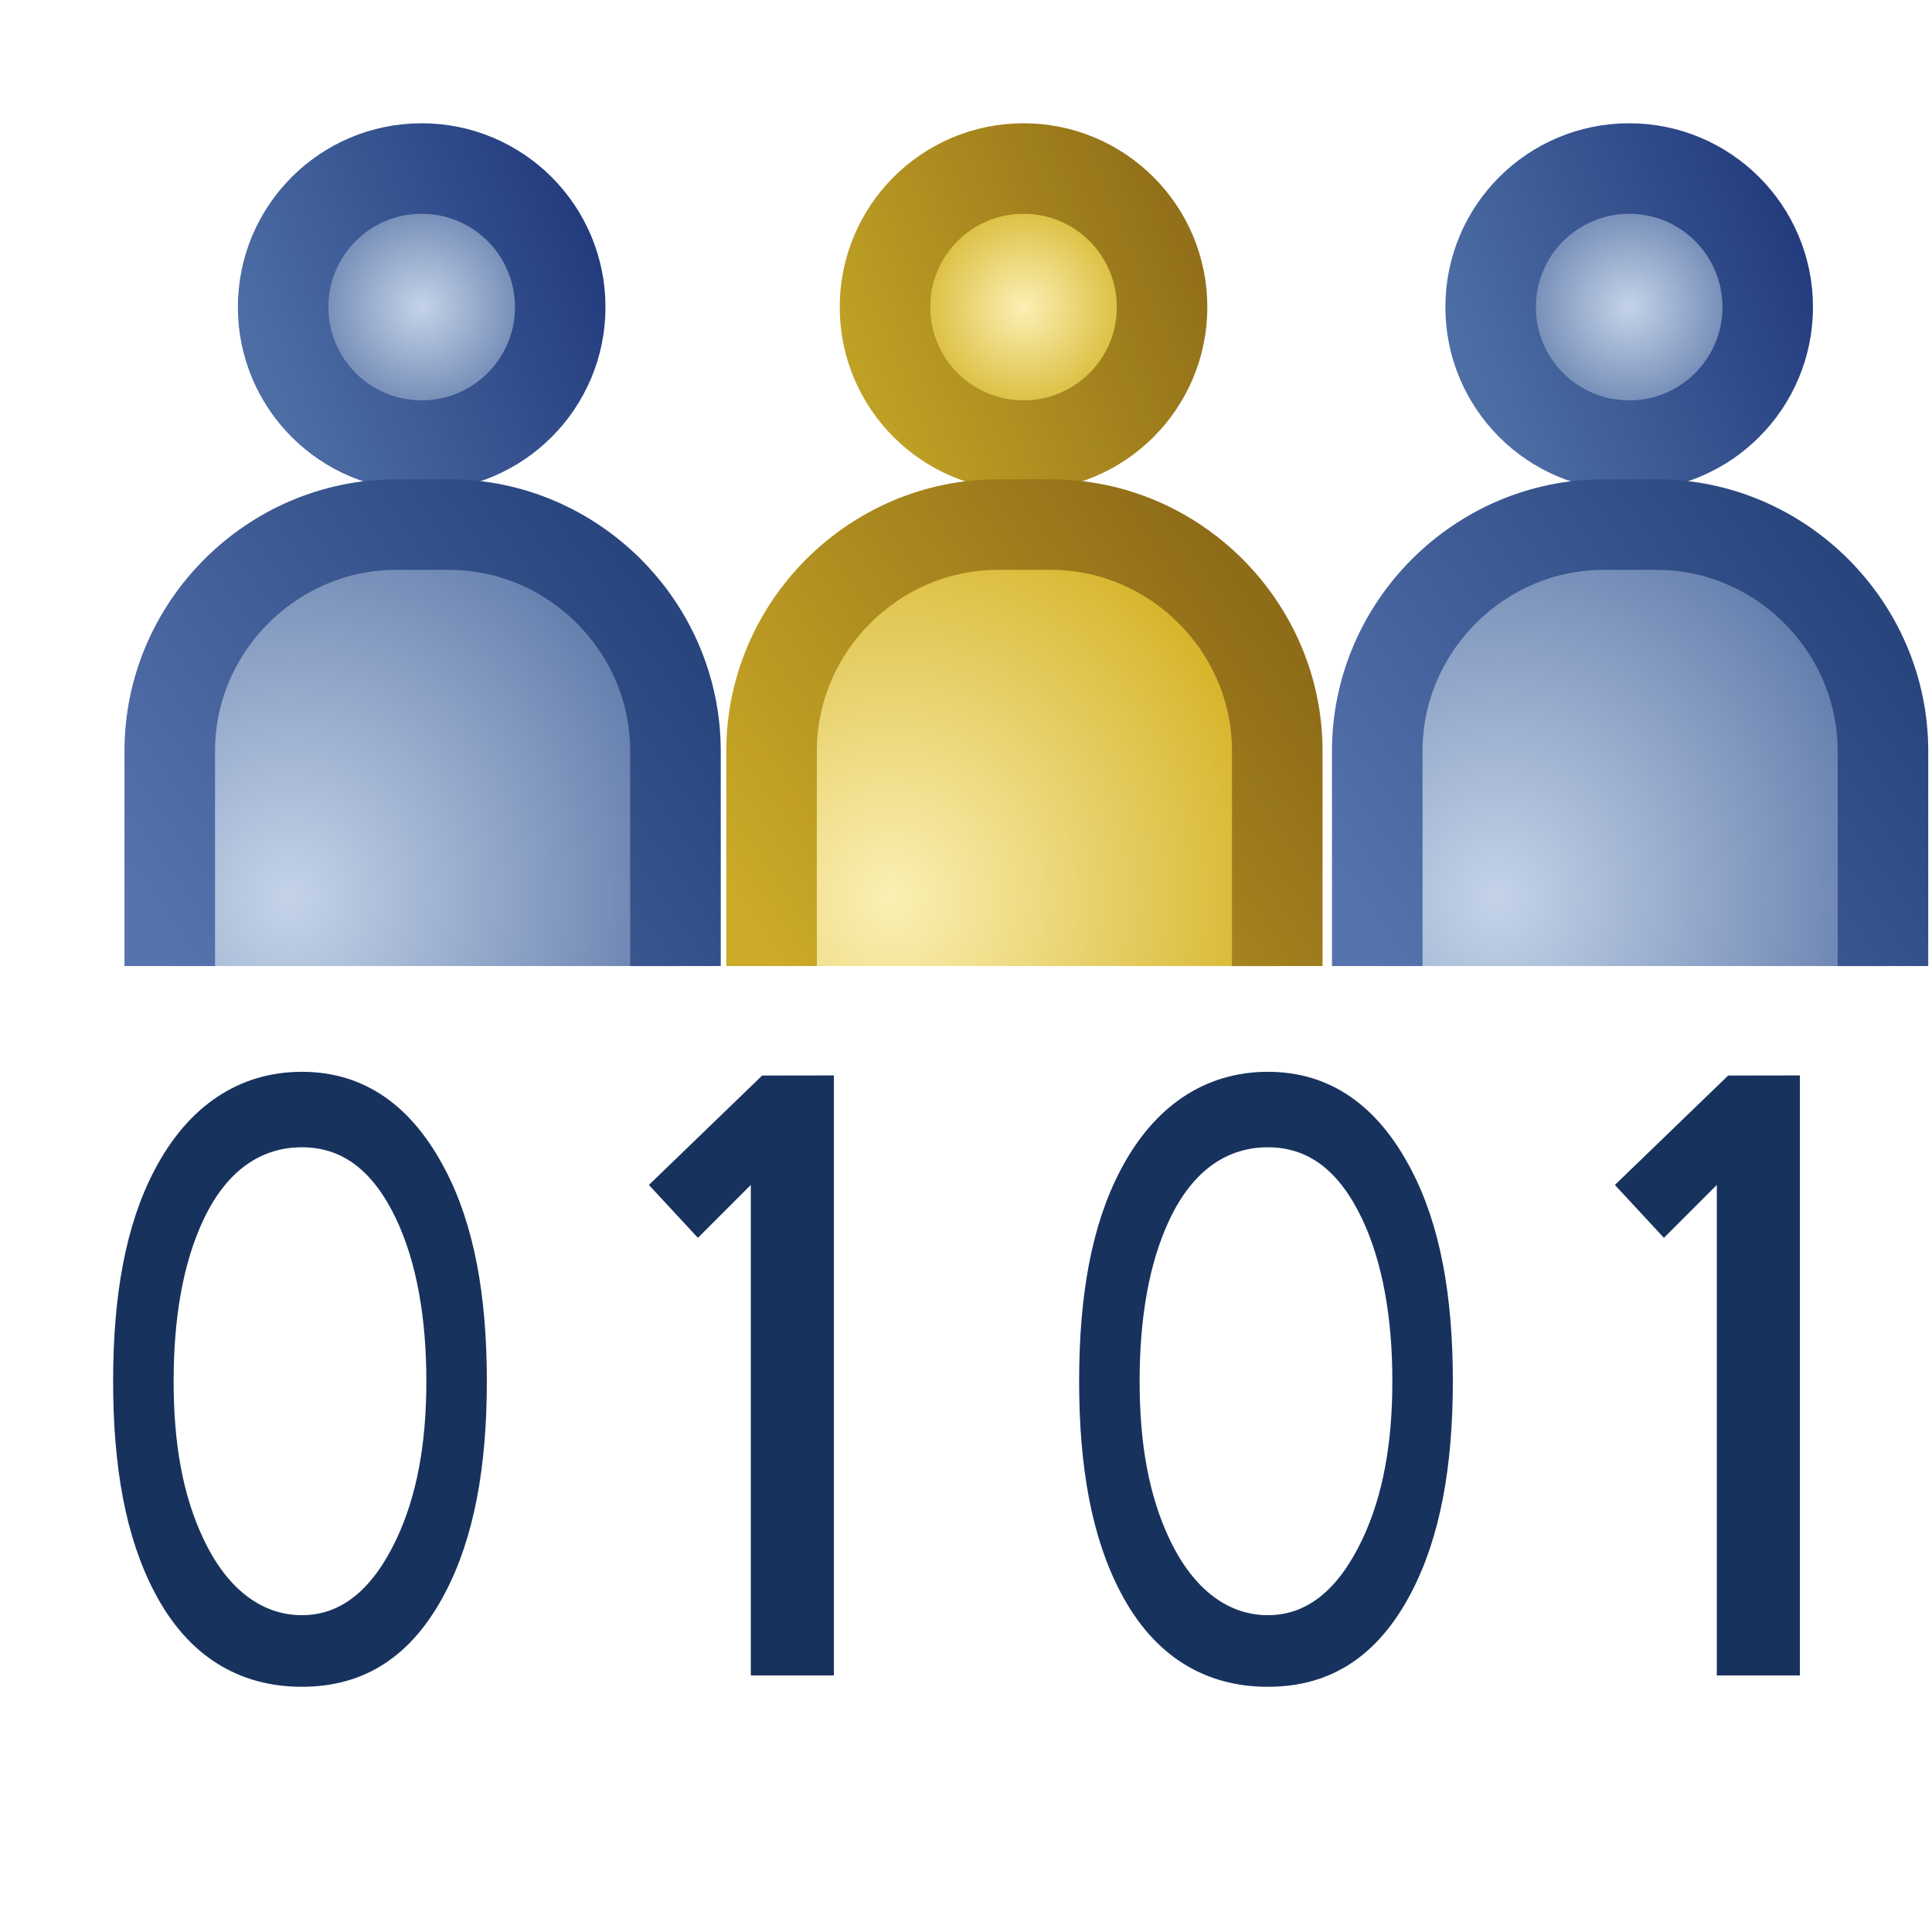
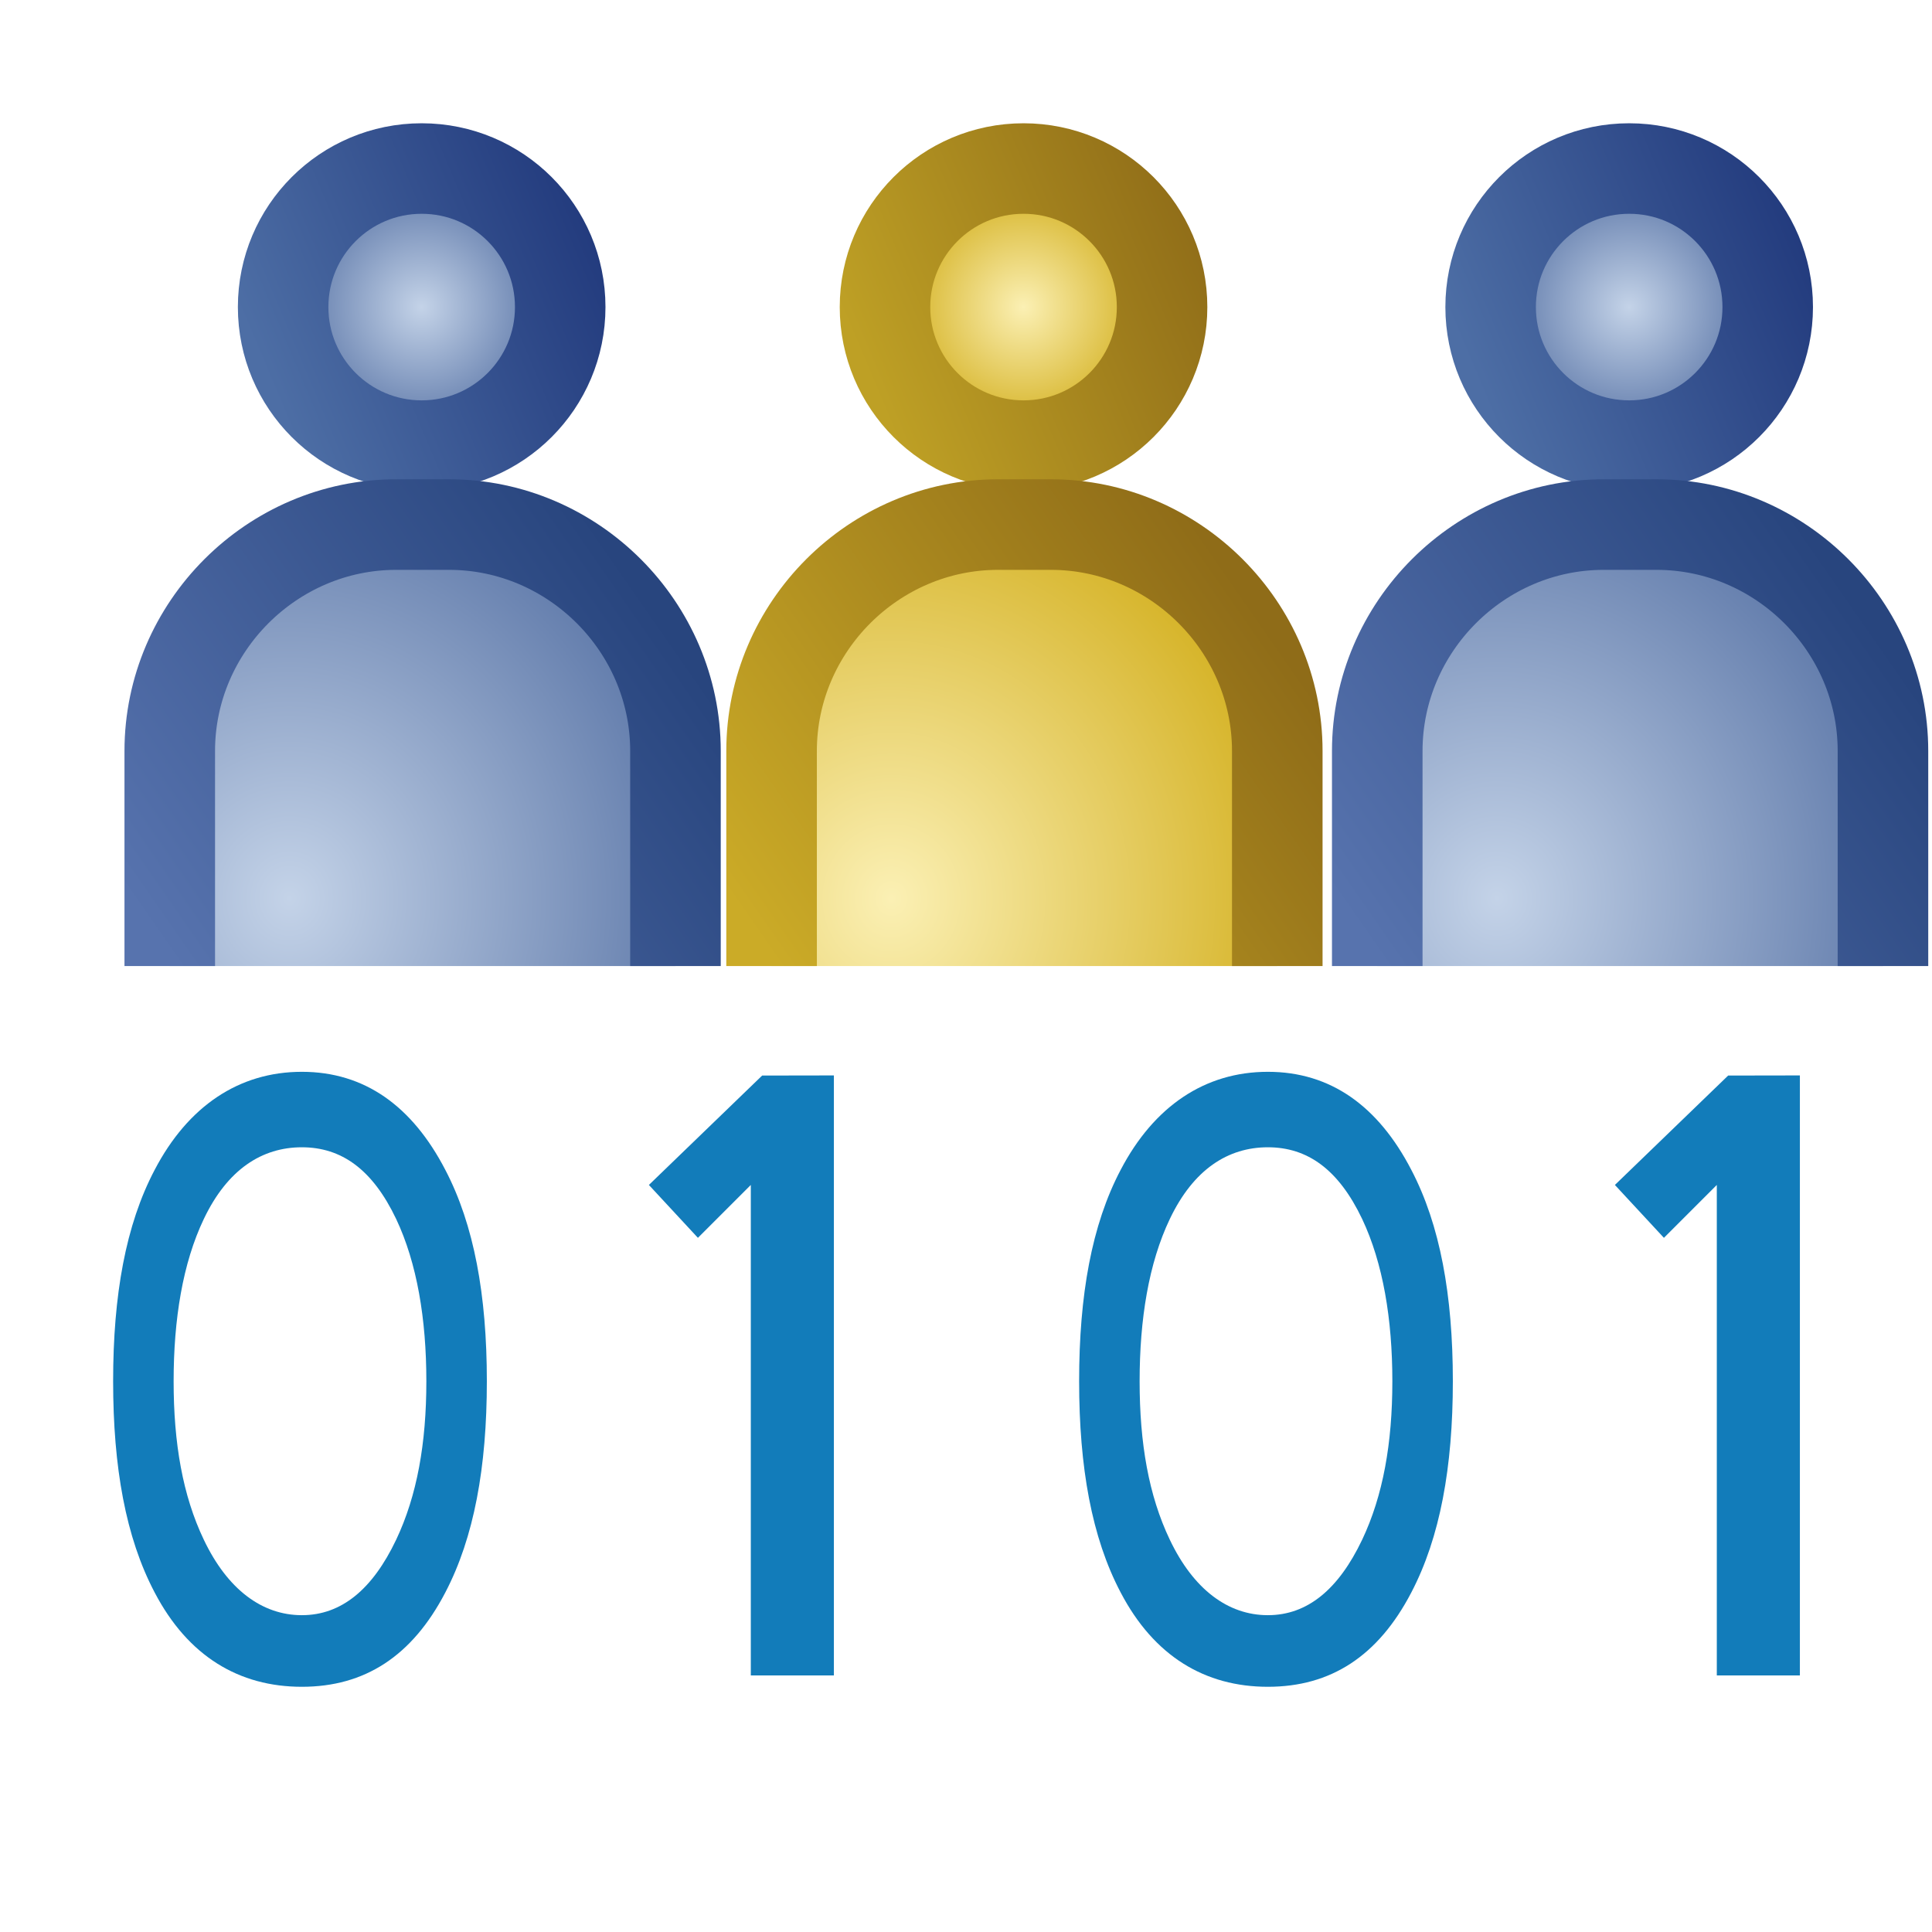
<svg xmlns="http://www.w3.org/2000/svg" xmlns:xlink="http://www.w3.org/1999/xlink" width="16" height="16" id="svg2" version="1.1">
  <defs id="defs4">
    <linearGradient id="linearGradient5139">
      <stop id="stop5141" offset="0" style="stop-color:#fbf0b4;stop-opacity:1" />
      <stop id="stop5143" offset="1" style="stop-color:#d6b429;stop-opacity:1" />
    </linearGradient>
    <linearGradient id="linearGradient5133">
      <stop id="stop5135" offset="0" style="stop-color:#bea025;stop-opacity:1" />
      <stop id="stop5137" offset="1" style="stop-color:#8f6c18;stop-opacity:1" />
    </linearGradient>
    <linearGradient id="linearGradient4901">
      <stop style="stop-color:#4d6ea5;stop-opacity:1" offset="0" id="stop4903" />
      <stop style="stop-color:#21397c;stop-opacity:1" offset="1" id="stop4905" />
    </linearGradient>
    <linearGradient id="linearGradient4877">
      <stop style="stop-color:#c4d3e8;stop-opacity:1;" offset="0" id="stop4879" />
      <stop style="stop-color:#647ead;stop-opacity:1" offset="1" id="stop4881" />
    </linearGradient>
    <radialGradient xlink:href="#linearGradient4877" id="radialGradient4883" cx="3.491" cy="2.543" fx="3.491" fy="2.543" r="1.29" gradientUnits="userSpaceOnUse" gradientTransform="matrix(0.6444985,0,0,0.6444985,1.241176,0.9039951)" />
    <linearGradient xlink:href="#linearGradient4901" id="linearGradient4908" x1="2.201" y1="2.543" x2="4.603" y2="1.532" gradientUnits="userSpaceOnUse" />
    <linearGradient id="linearGradient4887-7">
      <stop id="stop4889-4" offset="0" style="stop-color:#c4d3e8;stop-opacity:1;" />
      <stop id="stop4891-0" offset="1" style="stop-color:#647ead;stop-opacity:1" />
    </linearGradient>
    <linearGradient id="linearGradient4893-4">
      <stop style="stop-color:#5773ae;stop-opacity:1" offset="0" id="stop4895-8" />
      <stop style="stop-color:#28457e;stop-opacity:1" offset="1" id="stop4897-8" />
    </linearGradient>
    <radialGradient xlink:href="#linearGradient4887-7" id="radialGradient4975" gradientUnits="userSpaceOnUse" gradientTransform="matrix(1.323721,1.8264719e-5,-1.9675405e-5,1.425959,23.05805,-450.0946)" cx="-9.382" cy="1056.691" fx="-9.382" fy="1056.691" r="2.457" />
    <linearGradient xlink:href="#linearGradient4893-4" id="linearGradient4977" gradientUnits="userSpaceOnUse" gradientTransform="translate(20,0)" x1="-10.735" y1="1056.659" x2="-6.693" y2="1053.848" />
    <radialGradient xlink:href="#linearGradient4887-7-5" id="radialGradient4975-4" gradientUnits="userSpaceOnUse" gradientTransform="matrix(1.323721,1.8264719e-5,-1.9675405e-5,1.425959,33.05805,-450.0946)" cx="-9.382" cy="1056.691" fx="-9.382" fy="1056.691" r="2.457" />
    <linearGradient id="linearGradient4887-7-5">
      <stop id="stop4889-4-5" offset="0" style="stop-color:#c4d3e8;stop-opacity:1;" />
      <stop id="stop4891-0-1" offset="1" style="stop-color:#647ead;stop-opacity:1" />
    </linearGradient>
    <linearGradient xlink:href="#linearGradient4893-4-1" id="linearGradient4977-7" gradientUnits="userSpaceOnUse" gradientTransform="translate(30,-1.1467173e-6)" x1="-10.735" y1="1056.659" x2="-6.693" y2="1053.848" />
    <linearGradient id="linearGradient4893-4-1">
      <stop style="stop-color:#5773ae;stop-opacity:1" offset="0" id="stop4895-8-1" />
      <stop style="stop-color:#28457e;stop-opacity:1" offset="1" id="stop4897-8-5" />
    </linearGradient>
    <linearGradient id="linearGradient4877-7">
      <stop style="stop-color:#c4d3e8;stop-opacity:1;" offset="0" id="stop4879-6" />
      <stop style="stop-color:#647ead;stop-opacity:1" offset="1" id="stop4881-1" />
    </linearGradient>
    <linearGradient id="linearGradient4901-2">
      <stop style="stop-color:#4d6ea5;stop-opacity:1" offset="0" id="stop4903-3" />
      <stop style="stop-color:#21397c;stop-opacity:1" offset="1" id="stop4905-2" />
    </linearGradient>
    <radialGradient r="1.29" fy="2.543" fx="3.491" cy="2.543" cx="3.491" gradientTransform="matrix(0.6444985,0,0,0.6444985,1.241176,0.9039951)" gradientUnits="userSpaceOnUse" id="radialGradient5007" xlink:href="#linearGradient4877-7" />
    <linearGradient y2="1.532" x2="4.603" y1="2.543" x1="2.201" gradientUnits="userSpaceOnUse" id="linearGradient5009" xlink:href="#linearGradient4901-2" />
    <radialGradient xlink:href="#linearGradient4887-7-5-7" id="radialGradient4975-4-2" gradientUnits="userSpaceOnUse" gradientTransform="matrix(1.323721,1.8264719e-5,-1.9675405e-5,1.425959,28.04243,-450.0946)" cx="-9.382" cy="1056.691" fx="-9.382" fy="1056.691" r="2.457" />
    <linearGradient id="linearGradient4887-7-5-7">
      <stop id="stop4889-4-5-9" offset="0" style="stop-color:#fbf0b4;stop-opacity:1" />
      <stop id="stop4891-0-1-5" offset="1" style="stop-color:#d6b429;stop-opacity:1" />
    </linearGradient>
    <linearGradient xlink:href="#linearGradient4893-4-1-3" id="linearGradient4977-7-4" gradientUnits="userSpaceOnUse" gradientTransform="translate(24.98438,-1.1467173e-6)" x1="-10.735" y1="1056.659" x2="-6.693" y2="1053.848" />
    <linearGradient id="linearGradient4893-4-1-3">
      <stop style="stop-color:#cbab27;stop-opacity:1" offset="0" id="stop4895-8-1-1" />
      <stop style="stop-color:#8f6c18;stop-opacity:1" offset="1" id="stop4897-8-5-2" />
    </linearGradient>
    <radialGradient r="1.29" fy="2.543" fx="3.491" cy="2.543" cx="3.491" gradientTransform="matrix(0.6444985,0,0,0.6444985,1.241176,0.9039951)" gradientUnits="userSpaceOnUse" id="radialGradient5084" xlink:href="#linearGradient5139" />
    <linearGradient y2="1.532" x2="4.603" y1="2.543" x1="2.201" gradientUnits="userSpaceOnUse" id="linearGradient5086" xlink:href="#linearGradient5133" />
  </defs>
  <g id="layer1" style="display:inline" transform="translate(0,-1036.362)">
    <g style="display:inline" id="g8159" transform="translate(-8.220116,-12.9047)">
      <text xml:space="preserve" style="font-style:normal;font-variant:normal;font-weight:normal;font-stretch:normal;line-height:0%;font-family:Gautami;-inkscape-font-specification:Gautami;text-align:start;letter-spacing:0px;word-spacing:0px;writing-mode:lr-tb;text-anchor:start;display:inline;fill:#000000;fill-opacity:1;stroke:none" x="31.62" y="1061.287" id="text4105-1">
        <tspan id="tspan4107-7" x="31.62" y="1061.287" style="font-size:10px;line-height:1.25">Gautami</tspan>
      </text>
-       <path style="font-size:7.731px;font-style:normal;font-variant:normal;font-weight:normal;font-stretch:normal;text-align:start;line-height:125%;letter-spacing:0px;word-spacing:0px;writing-mode:lr-tb;text-anchor:start;fill:#17325d;fill-opacity:1;stroke:none;display:inline;font-family:Gautami;-inkscape-font-specification:Gautami" d="m 10.72,1058.143 c -0.52,0 -0.943,0.284 -1.219,0.812 -0.24,0.455 -0.344,1.038 -0.344,1.75 -2e-7,0.712 0.104,1.295 0.344,1.75 0.276,0.528 0.699,0.781 1.219,0.781 0.52,0 0.913,-0.253 1.188,-0.781 0.238,-0.455 0.344,-1.038 0.344,-1.75 -3e-6,-0.712 -0.106,-1.295 -0.344,-1.75 -0.274,-0.528 -0.668,-0.812 -1.188,-0.812 z m 8,0 c -0.52,0 -0.943,0.284 -1.219,0.812 -0.24,0.455 -0.344,1.038 -0.344,1.75 0,0.712 0.104,1.295 0.344,1.75 0.276,0.528 0.699,0.781 1.219,0.781 0.52,0 0.913,-0.253 1.188,-0.781 0.238,-0.455 0.344,-1.038 0.344,-1.75 -3e-6,-0.712 -0.106,-1.295 -0.344,-1.75 -0.274,-0.528 -0.668,-0.812 -1.188,-0.812 z m -4.188,0.031 -0.938,0.906 0.406,0.438 0.438,-0.438 0,4.062 0.688,0 0,-4.969 z m 8,0 -0.938,0.906 0.406,0.438 0.438,-0.438 0,4.062 0.688,0 0,-4.969 z m -11.812,0.594 c 0.327,0 0.585,0.182 0.781,0.594 0.173,0.366 0.25,0.83 0.25,1.344 -2e-6,0.513 -0.077,0.947 -0.25,1.312 -0.196,0.412 -0.454,0.625 -0.781,0.625 -0.329,0 -0.616,-0.213 -0.812,-0.625 -0.175,-0.366 -0.25,-0.799 -0.25,-1.312 -7e-7,-0.513 0.075,-0.978 0.25,-1.344 0.196,-0.412 0.483,-0.594 0.812,-0.594 z m 8,0 c 0.327,0 0.585,0.182 0.781,0.594 0.173,0.366 0.25,0.83 0.25,1.344 -3e-6,0.513 -0.077,0.947 -0.25,1.312 -0.196,0.412 -0.454,0.625 -0.781,0.625 -0.329,0 -0.616,-0.213 -0.812,-0.625 -0.175,-0.366 -0.25,-0.799 -0.25,-1.312 0,-0.513 0.075,-0.978 0.25,-1.344 0.196,-0.412 0.483,-0.594 0.812,-0.594 z" id="text4105-1-1" />
+       <path style="font-size:7.731px;font-style:normal;font-variant:normal;font-weight:normal;font-stretch:normal;text-align:start;line-height:125%;letter-spacing:0px;word-spacing:0px;writing-mode:lr-tb;text-anchor:start;fill:#127cba;fill-opacity:1;stroke:none;display:inline;font-family:Gautami;-inkscape-font-specification:Gautami" d="m 10.72,1058.143 c -0.52,0 -0.943,0.284 -1.219,0.812 -0.24,0.455 -0.344,1.038 -0.344,1.75 -2e-7,0.712 0.104,1.295 0.344,1.75 0.276,0.528 0.699,0.781 1.219,0.781 0.52,0 0.913,-0.253 1.188,-0.781 0.238,-0.455 0.344,-1.038 0.344,-1.75 -3e-6,-0.712 -0.106,-1.295 -0.344,-1.75 -0.274,-0.528 -0.668,-0.812 -1.188,-0.812 z m 8,0 c -0.52,0 -0.943,0.284 -1.219,0.812 -0.24,0.455 -0.344,1.038 -0.344,1.75 0,0.712 0.104,1.295 0.344,1.75 0.276,0.528 0.699,0.781 1.219,0.781 0.52,0 0.913,-0.253 1.188,-0.781 0.238,-0.455 0.344,-1.038 0.344,-1.75 -3e-6,-0.712 -0.106,-1.295 -0.344,-1.75 -0.274,-0.528 -0.668,-0.812 -1.188,-0.812 z m -4.188,0.031 -0.938,0.906 0.406,0.438 0.438,-0.438 0,4.062 0.688,0 0,-4.969 z m 8,0 -0.938,0.906 0.406,0.438 0.438,-0.438 0,4.062 0.688,0 0,-4.969 z m -11.812,0.594 c 0.327,0 0.585,0.182 0.781,0.594 0.173,0.366 0.25,0.83 0.25,1.344 -2e-6,0.513 -0.077,0.947 -0.25,1.312 -0.196,0.412 -0.454,0.625 -0.781,0.625 -0.329,0 -0.616,-0.213 -0.812,-0.625 -0.175,-0.366 -0.25,-0.799 -0.25,-1.312 -7e-7,-0.513 0.075,-0.978 0.25,-1.344 0.196,-0.412 0.483,-0.594 0.812,-0.594 z m 8,0 c 0.327,0 0.585,0.182 0.781,0.594 0.173,0.366 0.25,0.83 0.25,1.344 -3e-6,0.513 -0.077,0.947 -0.25,1.312 -0.196,0.412 -0.454,0.625 -0.781,0.625 -0.329,0 -0.616,-0.213 -0.812,-0.625 -0.175,-0.366 -0.25,-0.799 -0.25,-1.312 0,-0.513 0.075,-0.978 0.25,-1.344 0.196,-0.412 0.483,-0.594 0.812,-0.594 z" id="text4105-1-1" />
      <path style="fill:url(#radialGradient4883);fill-opacity:1;stroke:url(#linearGradient4908);stroke-width:0.635;stroke-linecap:round;stroke-linejoin:round;stroke-miterlimit:4;stroke-opacity:1;stroke-dasharray:none;stroke-dashoffset:0" id="path4105" d="m 4.464,2.543 c 0,0.537 -0.435,0.972 -0.972,0.972 -0.537,0 -0.972,-0.435 -0.972,-0.972 0,-0.537 0.435,-0.972 0.972,-0.972 0.537,0 0.972,0.435 0.972,0.972 z" transform="matrix(1.180415,0,0,1.180415,7.590226,1048.808)" />
      <path style="fill:url(#radialGradient4975);fill-opacity:1;stroke:url(#linearGradient4977);stroke-width:0.75;stroke-linecap:butt;stroke-linejoin:round;stroke-miterlimit:4;stroke-opacity:1;stroke-dasharray:none;stroke-dashoffset:0;display:inline" d="m 13.814,1057.267 0,-1.781 c 0,-1.028 -0.847,-1.875 -1.875,-1.875 l -0.438,0 c -1.028,0 -1.875,0.847 -1.875,1.875 l 0,1.781" id="rect4875-2" />
      <path style="fill:url(#radialGradient5007);fill-opacity:1;stroke:url(#linearGradient5009);stroke-width:0.635;stroke-linecap:round;stroke-linejoin:round;stroke-miterlimit:4;stroke-opacity:1;stroke-dasharray:none;stroke-dashoffset:0;display:inline" id="path4105-2" d="m 4.464,2.543 c 0,0.537 -0.435,0.972 -0.972,0.972 -0.537,0 -0.972,-0.435 -0.972,-0.972 0,-0.537 0.435,-0.972 0.972,-0.972 0.537,0 0.972,0.435 0.972,0.972 z" transform="matrix(1.180415,0,0,1.180415,17.59023,1048.808)" />
      <path style="fill:url(#radialGradient4975-4);fill-opacity:1;stroke:url(#linearGradient4977-7);stroke-width:0.75;stroke-linecap:butt;stroke-linejoin:round;stroke-miterlimit:4;stroke-opacity:1;stroke-dasharray:none;stroke-dashoffset:0;display:inline" d="m 23.814,1057.267 0,-1.781 c 0,-1.028 -0.847,-1.875 -1.875,-1.875 l -0.438,0 c -1.028,0 -1.875,0.847 -1.875,1.875 l 0,1.781" id="rect4875-2-1" />
      <path style="fill:url(#radialGradient5084);fill-opacity:1;stroke:url(#linearGradient5086);stroke-width:0.635;stroke-linecap:round;stroke-linejoin:round;stroke-miterlimit:4;stroke-opacity:1;stroke-dasharray:none;stroke-dashoffset:0;display:inline" id="path4105-2-3" d="m 4.464,2.543 c 0,0.537 -0.435,0.972 -0.972,0.972 -0.537,0 -0.972,-0.435 -0.972,-0.972 0,-0.537 0.435,-0.972 0.972,-0.972 0.537,0 0.972,0.435 0.972,0.972 z" transform="matrix(1.180415,0,0,1.180415,12.5746,1048.808)" />
      <path style="fill:url(#radialGradient4975-4-2);fill-opacity:1;stroke:url(#linearGradient4977-7-4);stroke-width:0.75;stroke-linecap:butt;stroke-linejoin:round;stroke-miterlimit:4;stroke-opacity:1;stroke-dasharray:none;stroke-dashoffset:0;display:inline" d="m 18.798,1057.267 0,-1.781 c 0,-1.028 -0.847,-1.875 -1.875,-1.875 l -0.438,0 c -1.028,0 -1.875,0.847 -1.875,1.875 l 0,1.781" id="rect4875-2-1-3" />
    </g>
  </g>
</svg>
